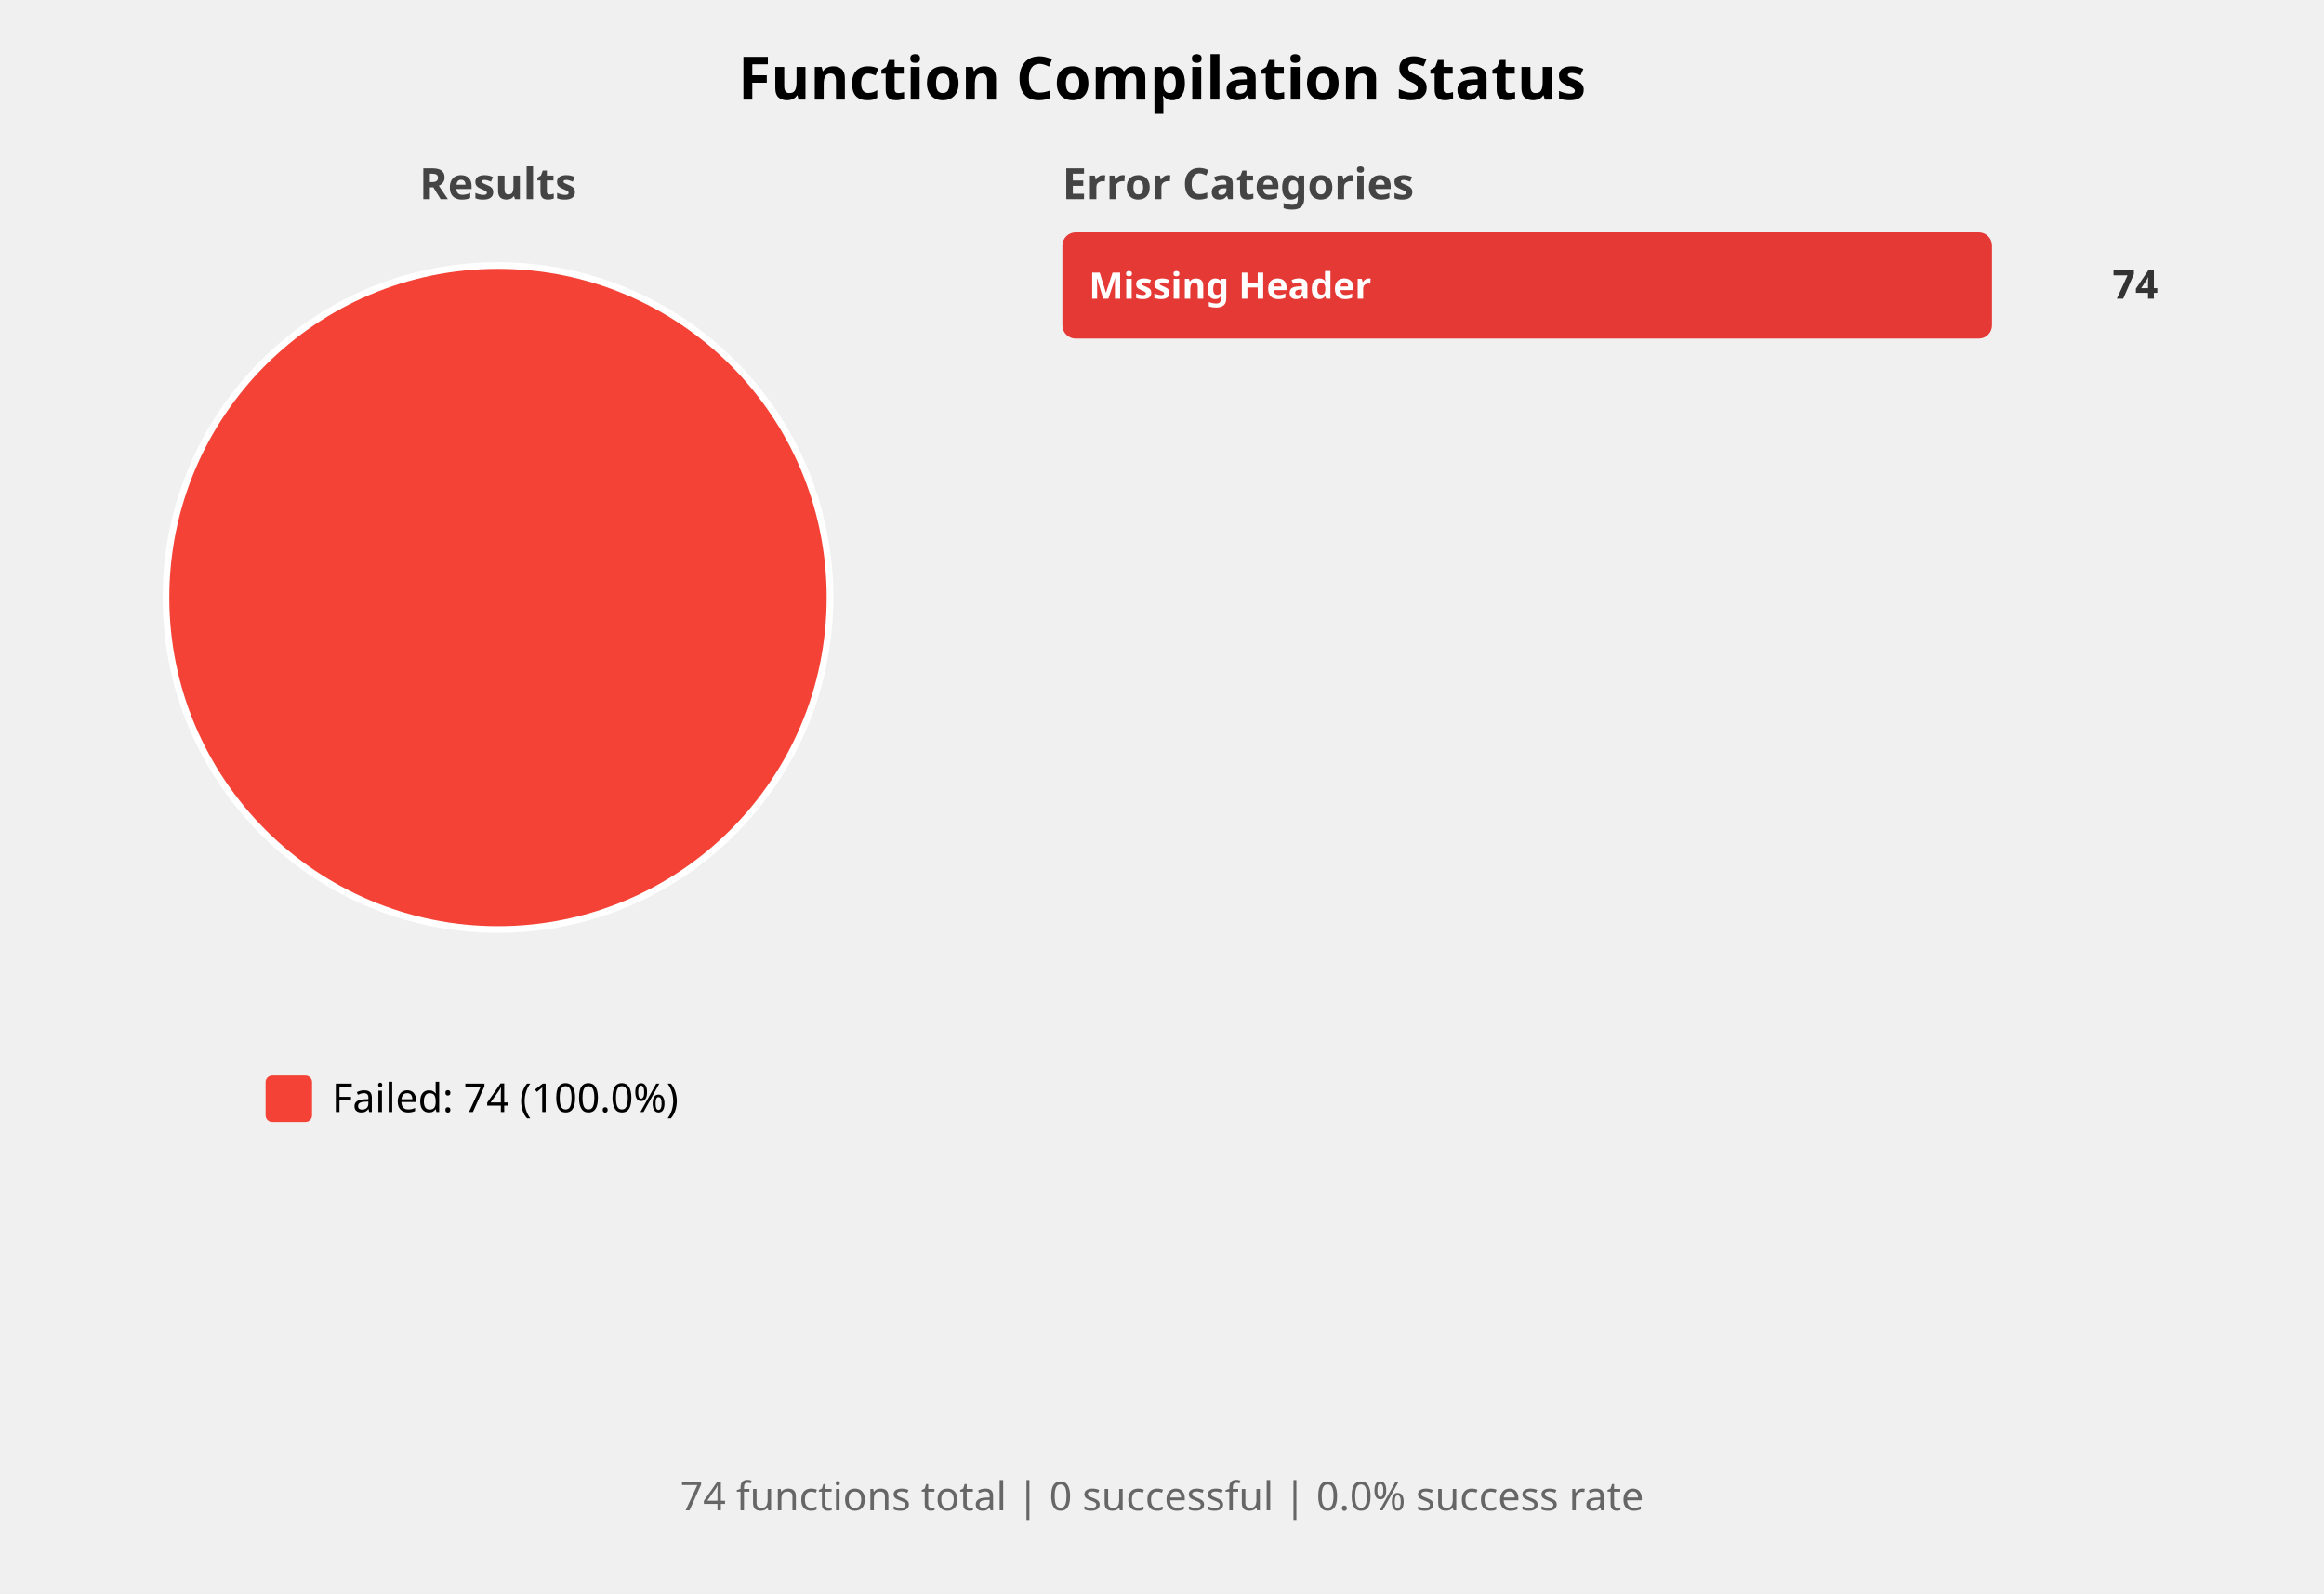
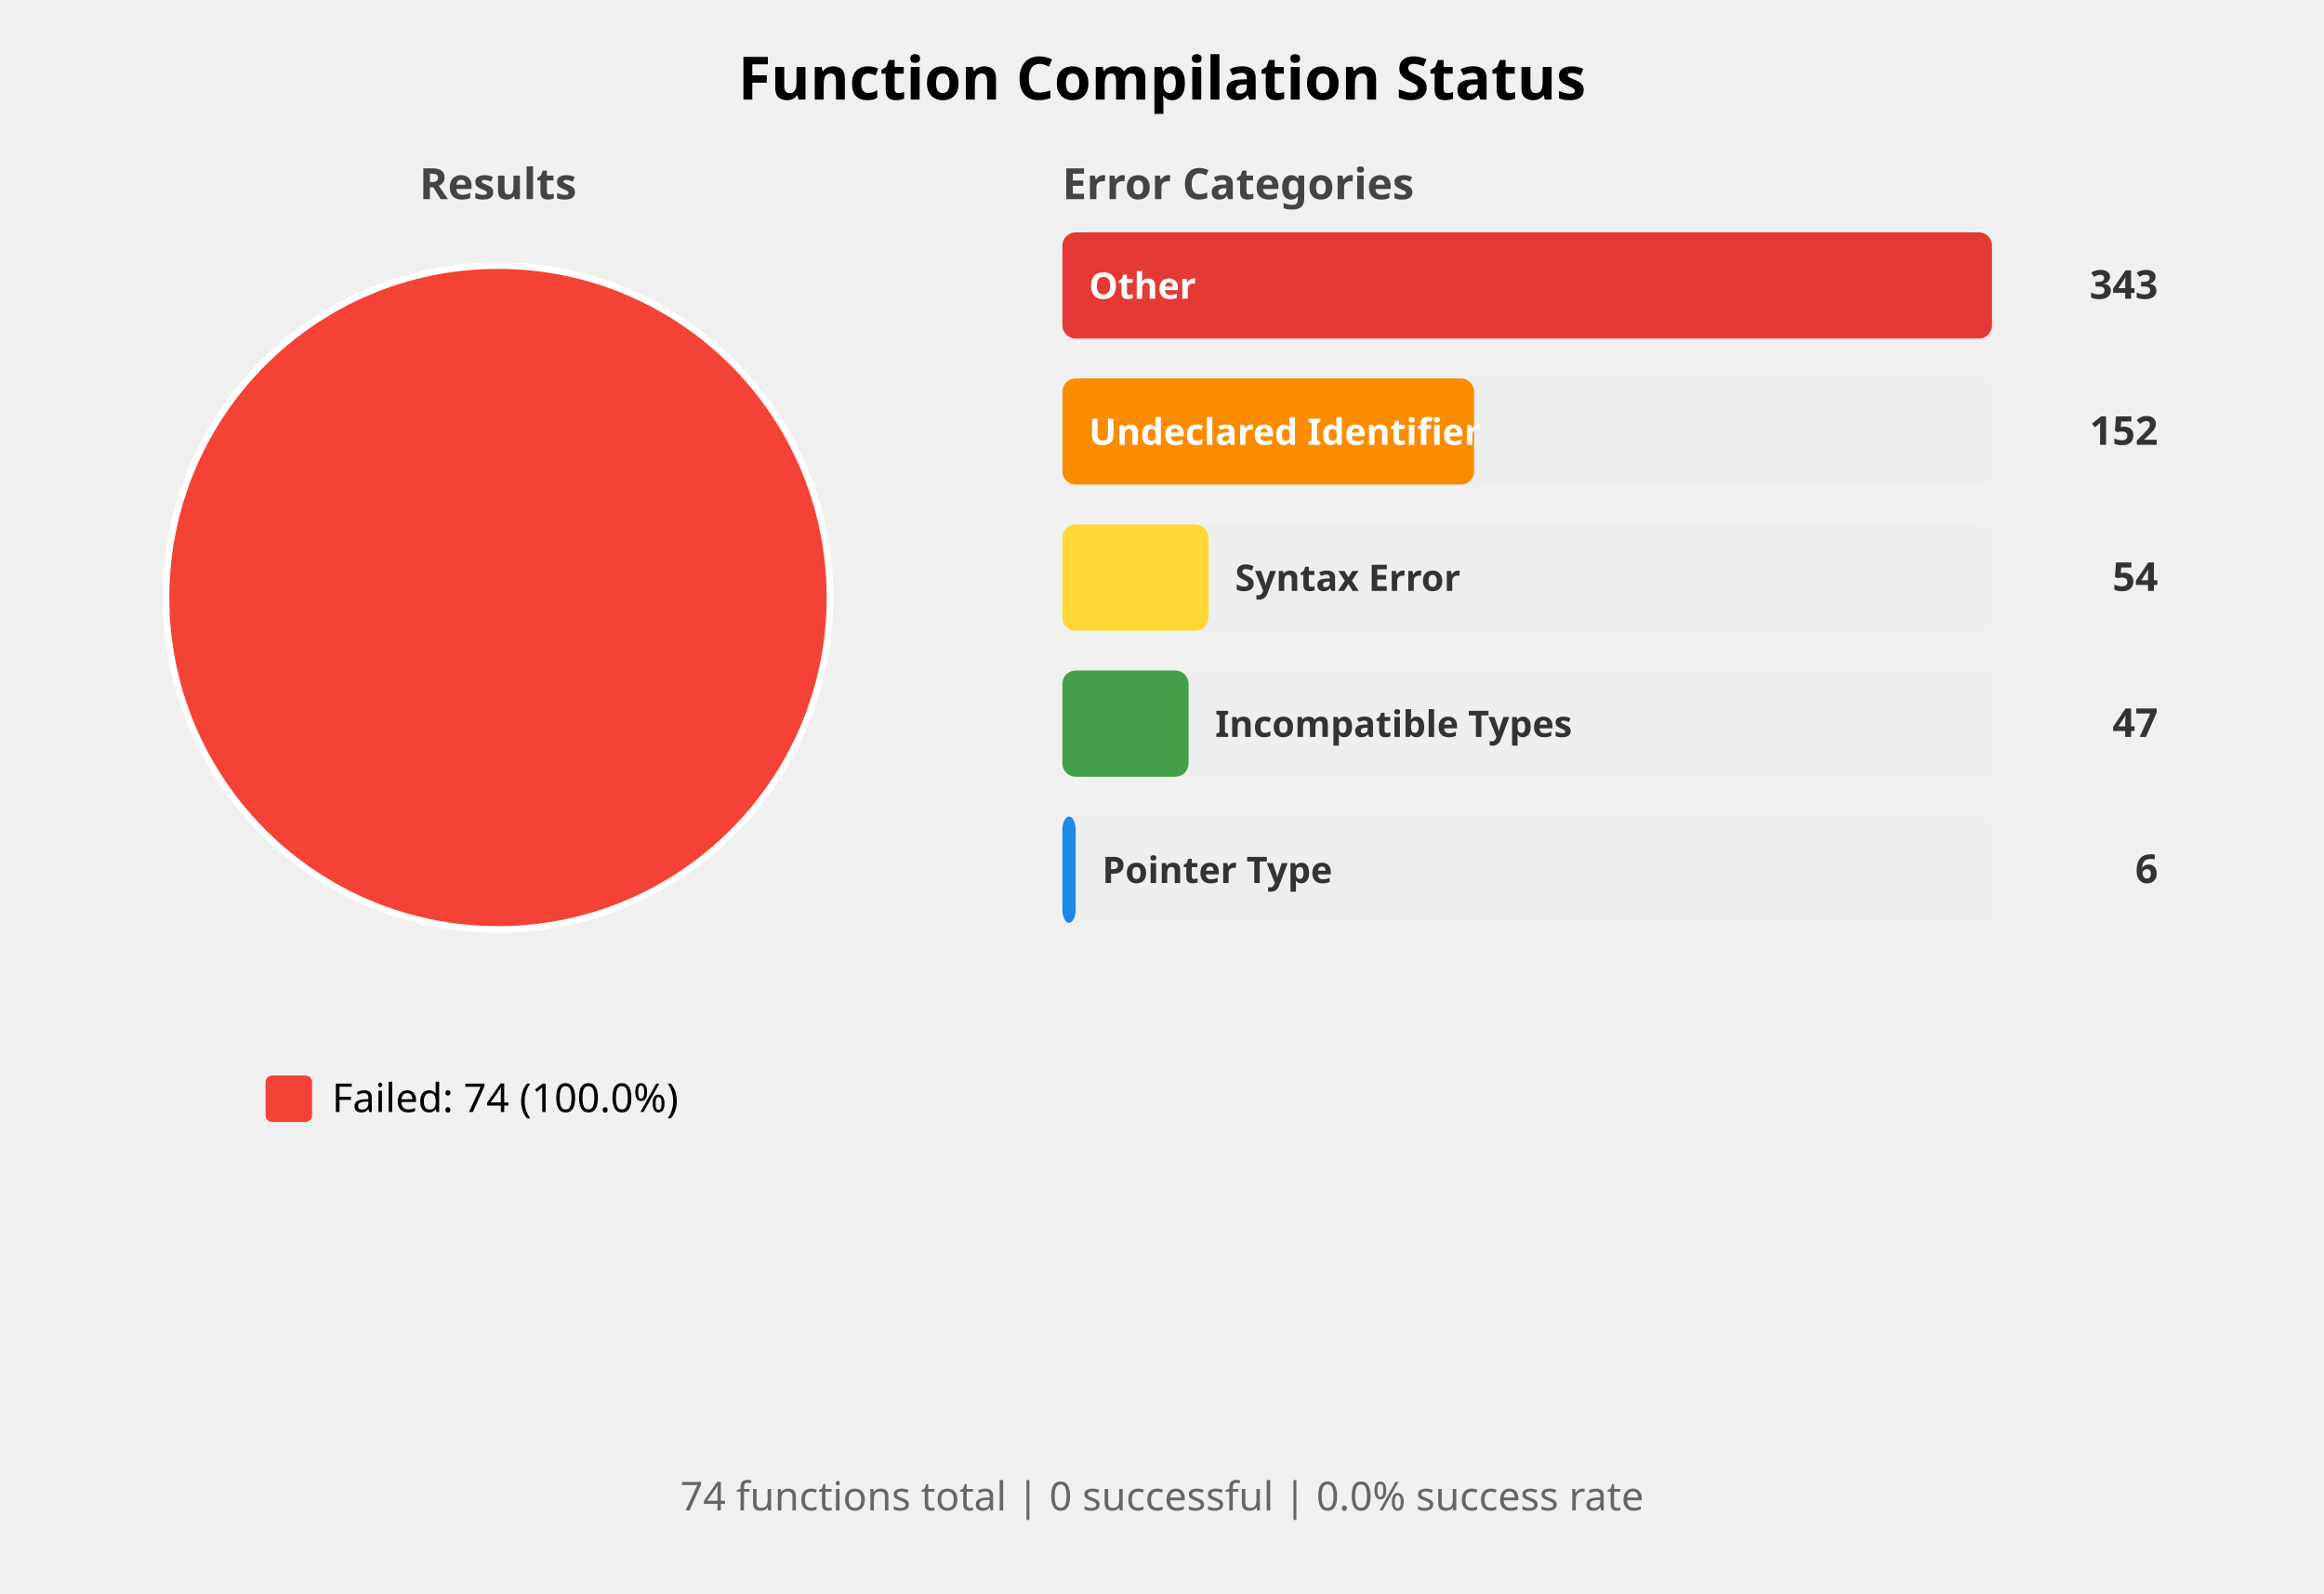
<svg xmlns="http://www.w3.org/2000/svg" width="700" height="480" viewBox="0 0 700 480">
  <style>
    .title { font: bold 18px sans-serif; }
    .subtitle { font: bold 13px sans-serif; fill: #444; }
    .label { font: 12px sans-serif; }
    .bar-label { font: bold 11px sans-serif; fill: white; }
    .bar-label-dark { font: bold 11px sans-serif; fill: #333; }
    .count { font: bold 12px sans-serif; fill: #333; }
    .summary { font: 12px sans-serif; fill: #666; }
  </style>
  <rect width="100%%" height="100%%" fill="white" />
  <text x="350" y="30" class="title" text-anchor="middle">Function Compilation Status</text>
  <text x="150" y="60" class="subtitle" text-anchor="middle">Results</text>
  <circle cx="150" cy="180" r="100" fill="#F44336" stroke="white" stroke-width="2" />
  <rect x="80" y="324" width="14" height="14" fill="#F44336" rx="2" />
  <text x="100" y="335" class="label">Failed: 74 (100.0%)</text>
  <text x="320" y="60" class="subtitle">Error Categories</text>
  <rect x="320" y="70" width="280" height="32" fill="#EEEEEE" rx="4" />
  <rect x="320" y="70" width="280" height="32" fill="#E53935" rx="4" />
-   <text x="328" y="90" class="bar-label">Missing Header</text>
-   <text x="650" y="90" class="count" text-anchor="end">74</text>
+   <text x="328" y="90" class="bar-label">Other</text>
+   <text x="650" y="90" class="count" text-anchor="end">343</text>
+   <rect x="320" y="114" width="280" height="32" fill="#EEEEEE" rx="4" />
+   <rect x="320" y="114" width="124" height="32" fill="#FB8C00" rx="4" />
+   <text x="328" y="134" class="bar-label">Undeclared Identifier</text>
+   <text x="650" y="134" class="count" text-anchor="end">152</text>
+   <rect x="320" y="158" width="280" height="32" fill="#EEEEEE" rx="4" />
+   <rect x="320" y="158" width="44" height="32" fill="#FDD835" rx="4" />
+   <text x="372" y="178" class="bar-label-dark">Syntax Error</text>
+   <text x="650" y="178" class="count" text-anchor="end">54</text>
+   <rect x="320" y="202" width="280" height="32" fill="#EEEEEE" rx="4" />
+   <rect x="320" y="202" width="38" height="32" fill="#43A047" rx="4" />
+   <text x="366" y="222" class="bar-label-dark">Incompatible Types</text>
+   <text x="650" y="222" class="count" text-anchor="end">47</text>
+   <rect x="320" y="246" width="280" height="32" fill="#EEEEEE" rx="4" />
+   <rect x="320" y="246" width="4" height="32" fill="#1E88E5" rx="4" />
+   <text x="332" y="266" class="bar-label-dark">Pointer Type</text>
+   <text x="650" y="266" class="count" text-anchor="end">6</text>
  <text x="350" y="455" class="summary" text-anchor="middle">
    74 functions total | 0 successful | 0.0% success rate
  </text>
</svg>
